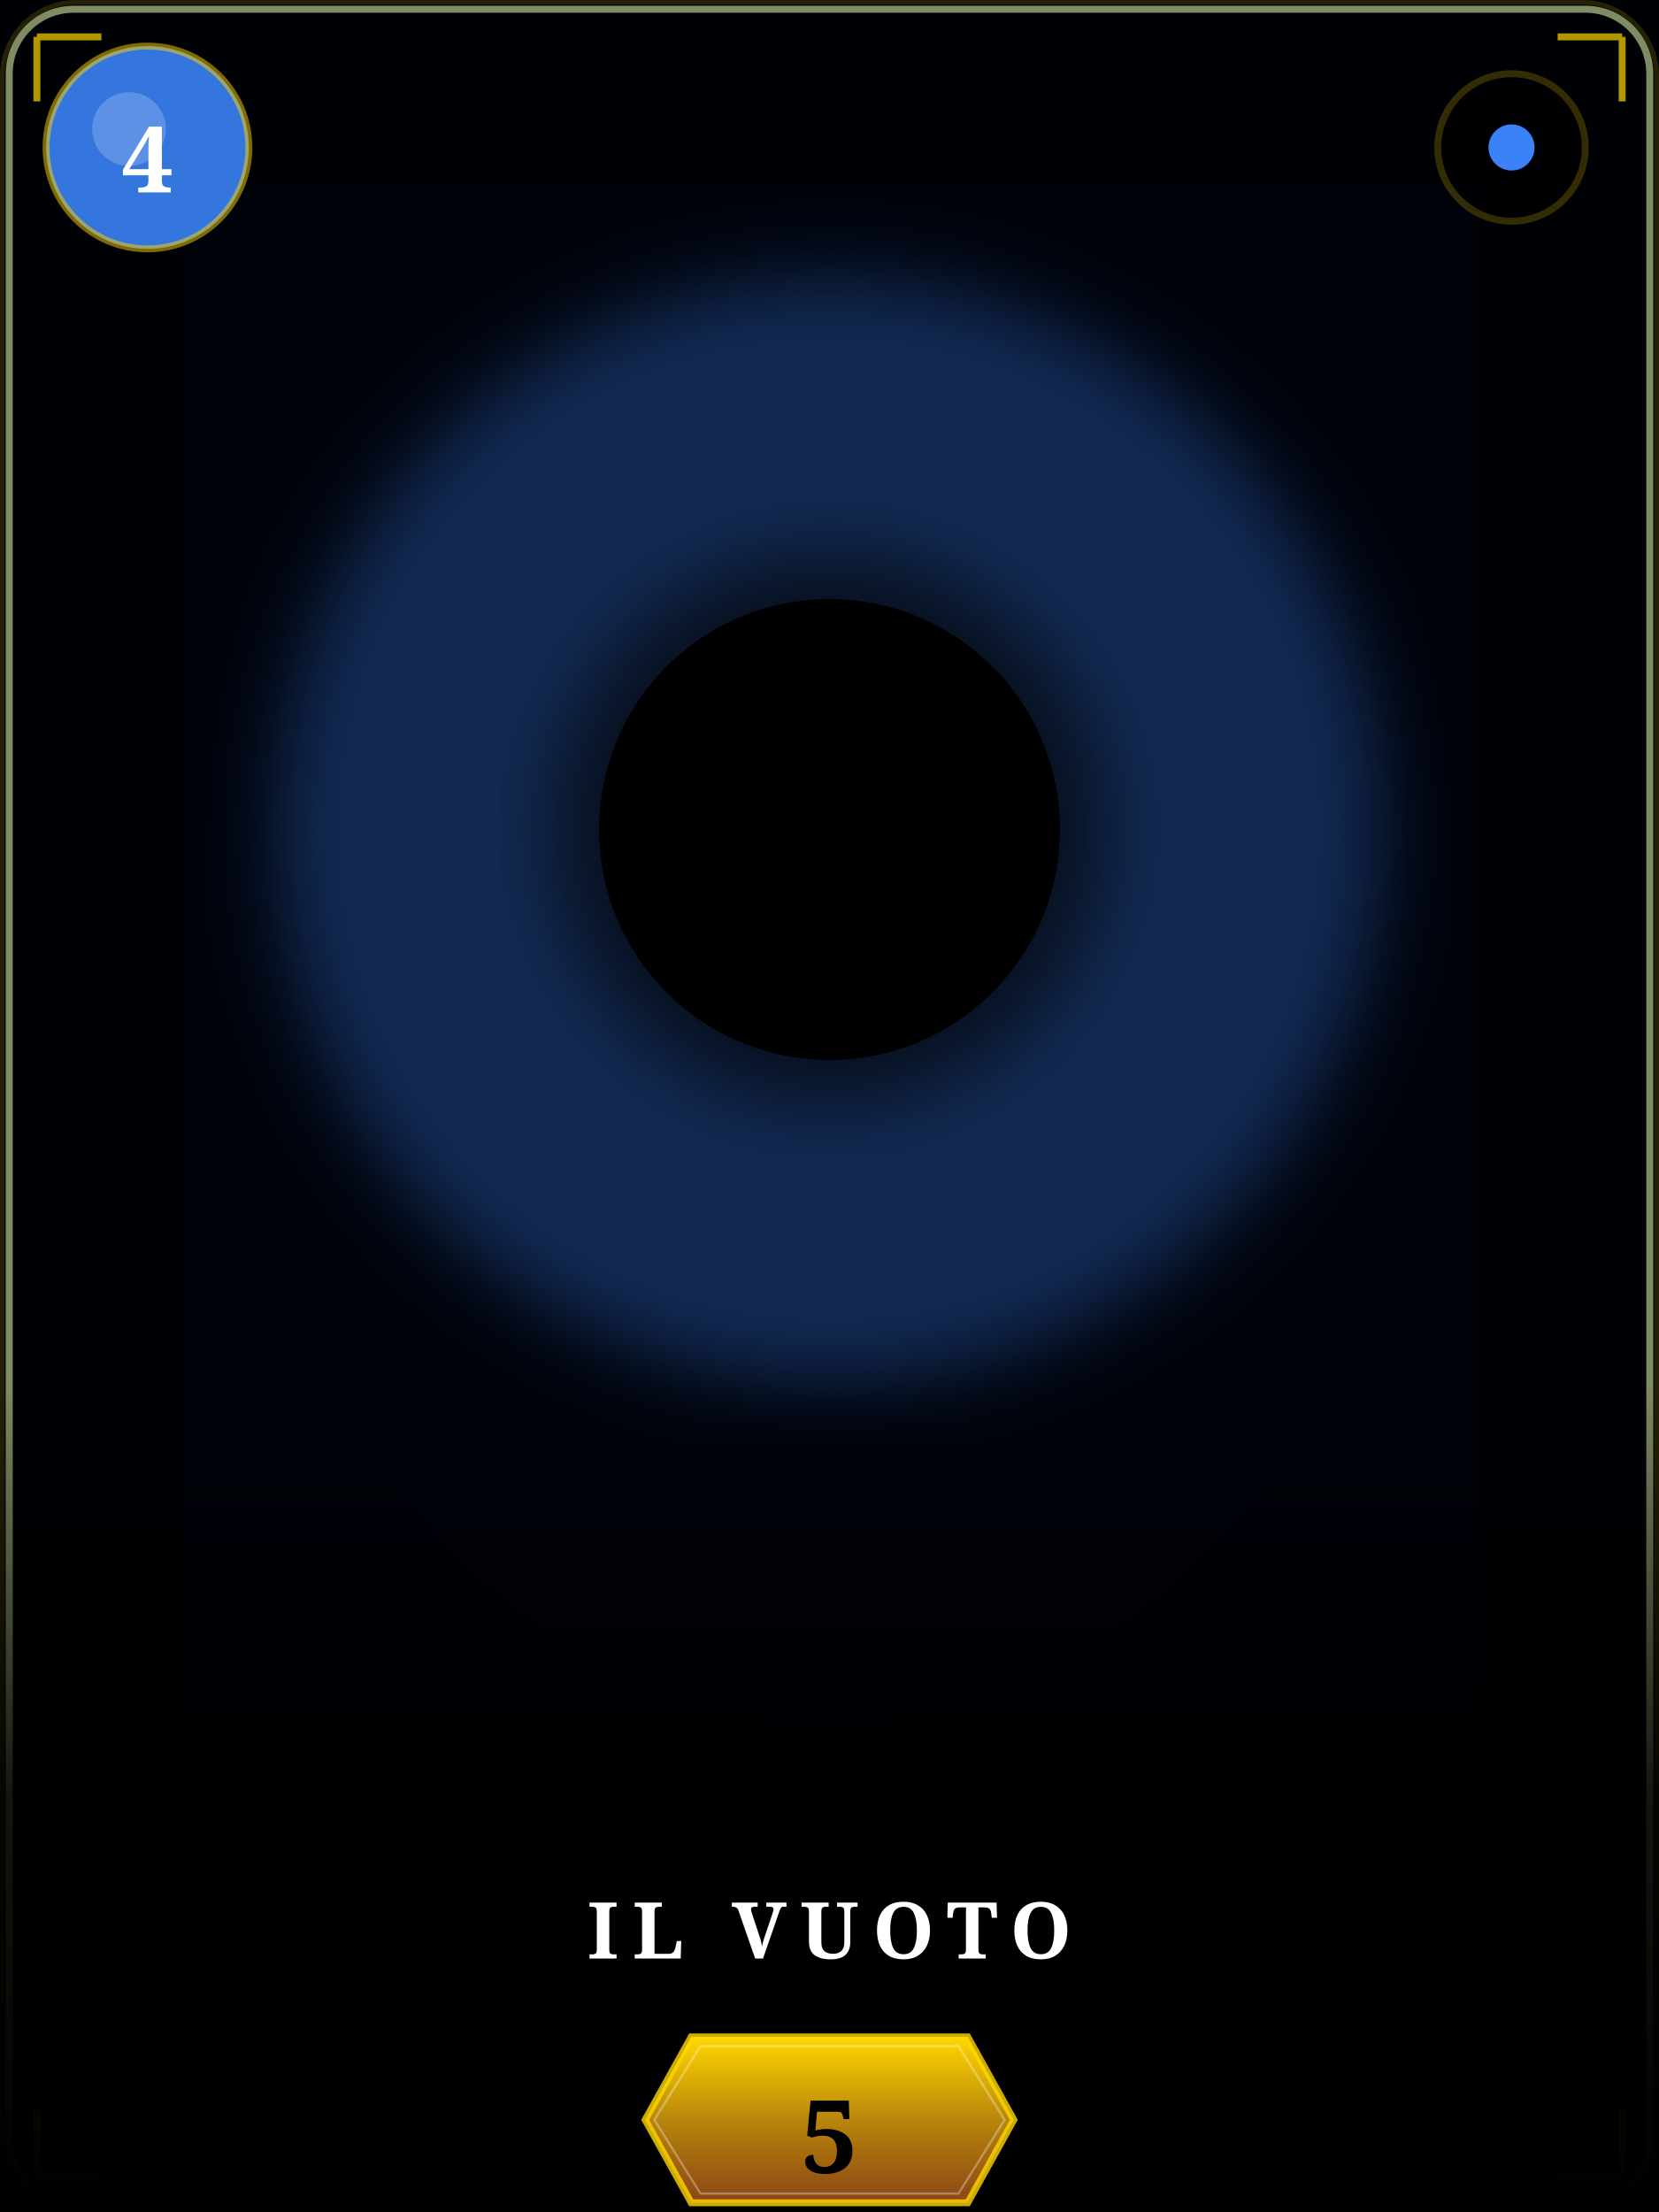
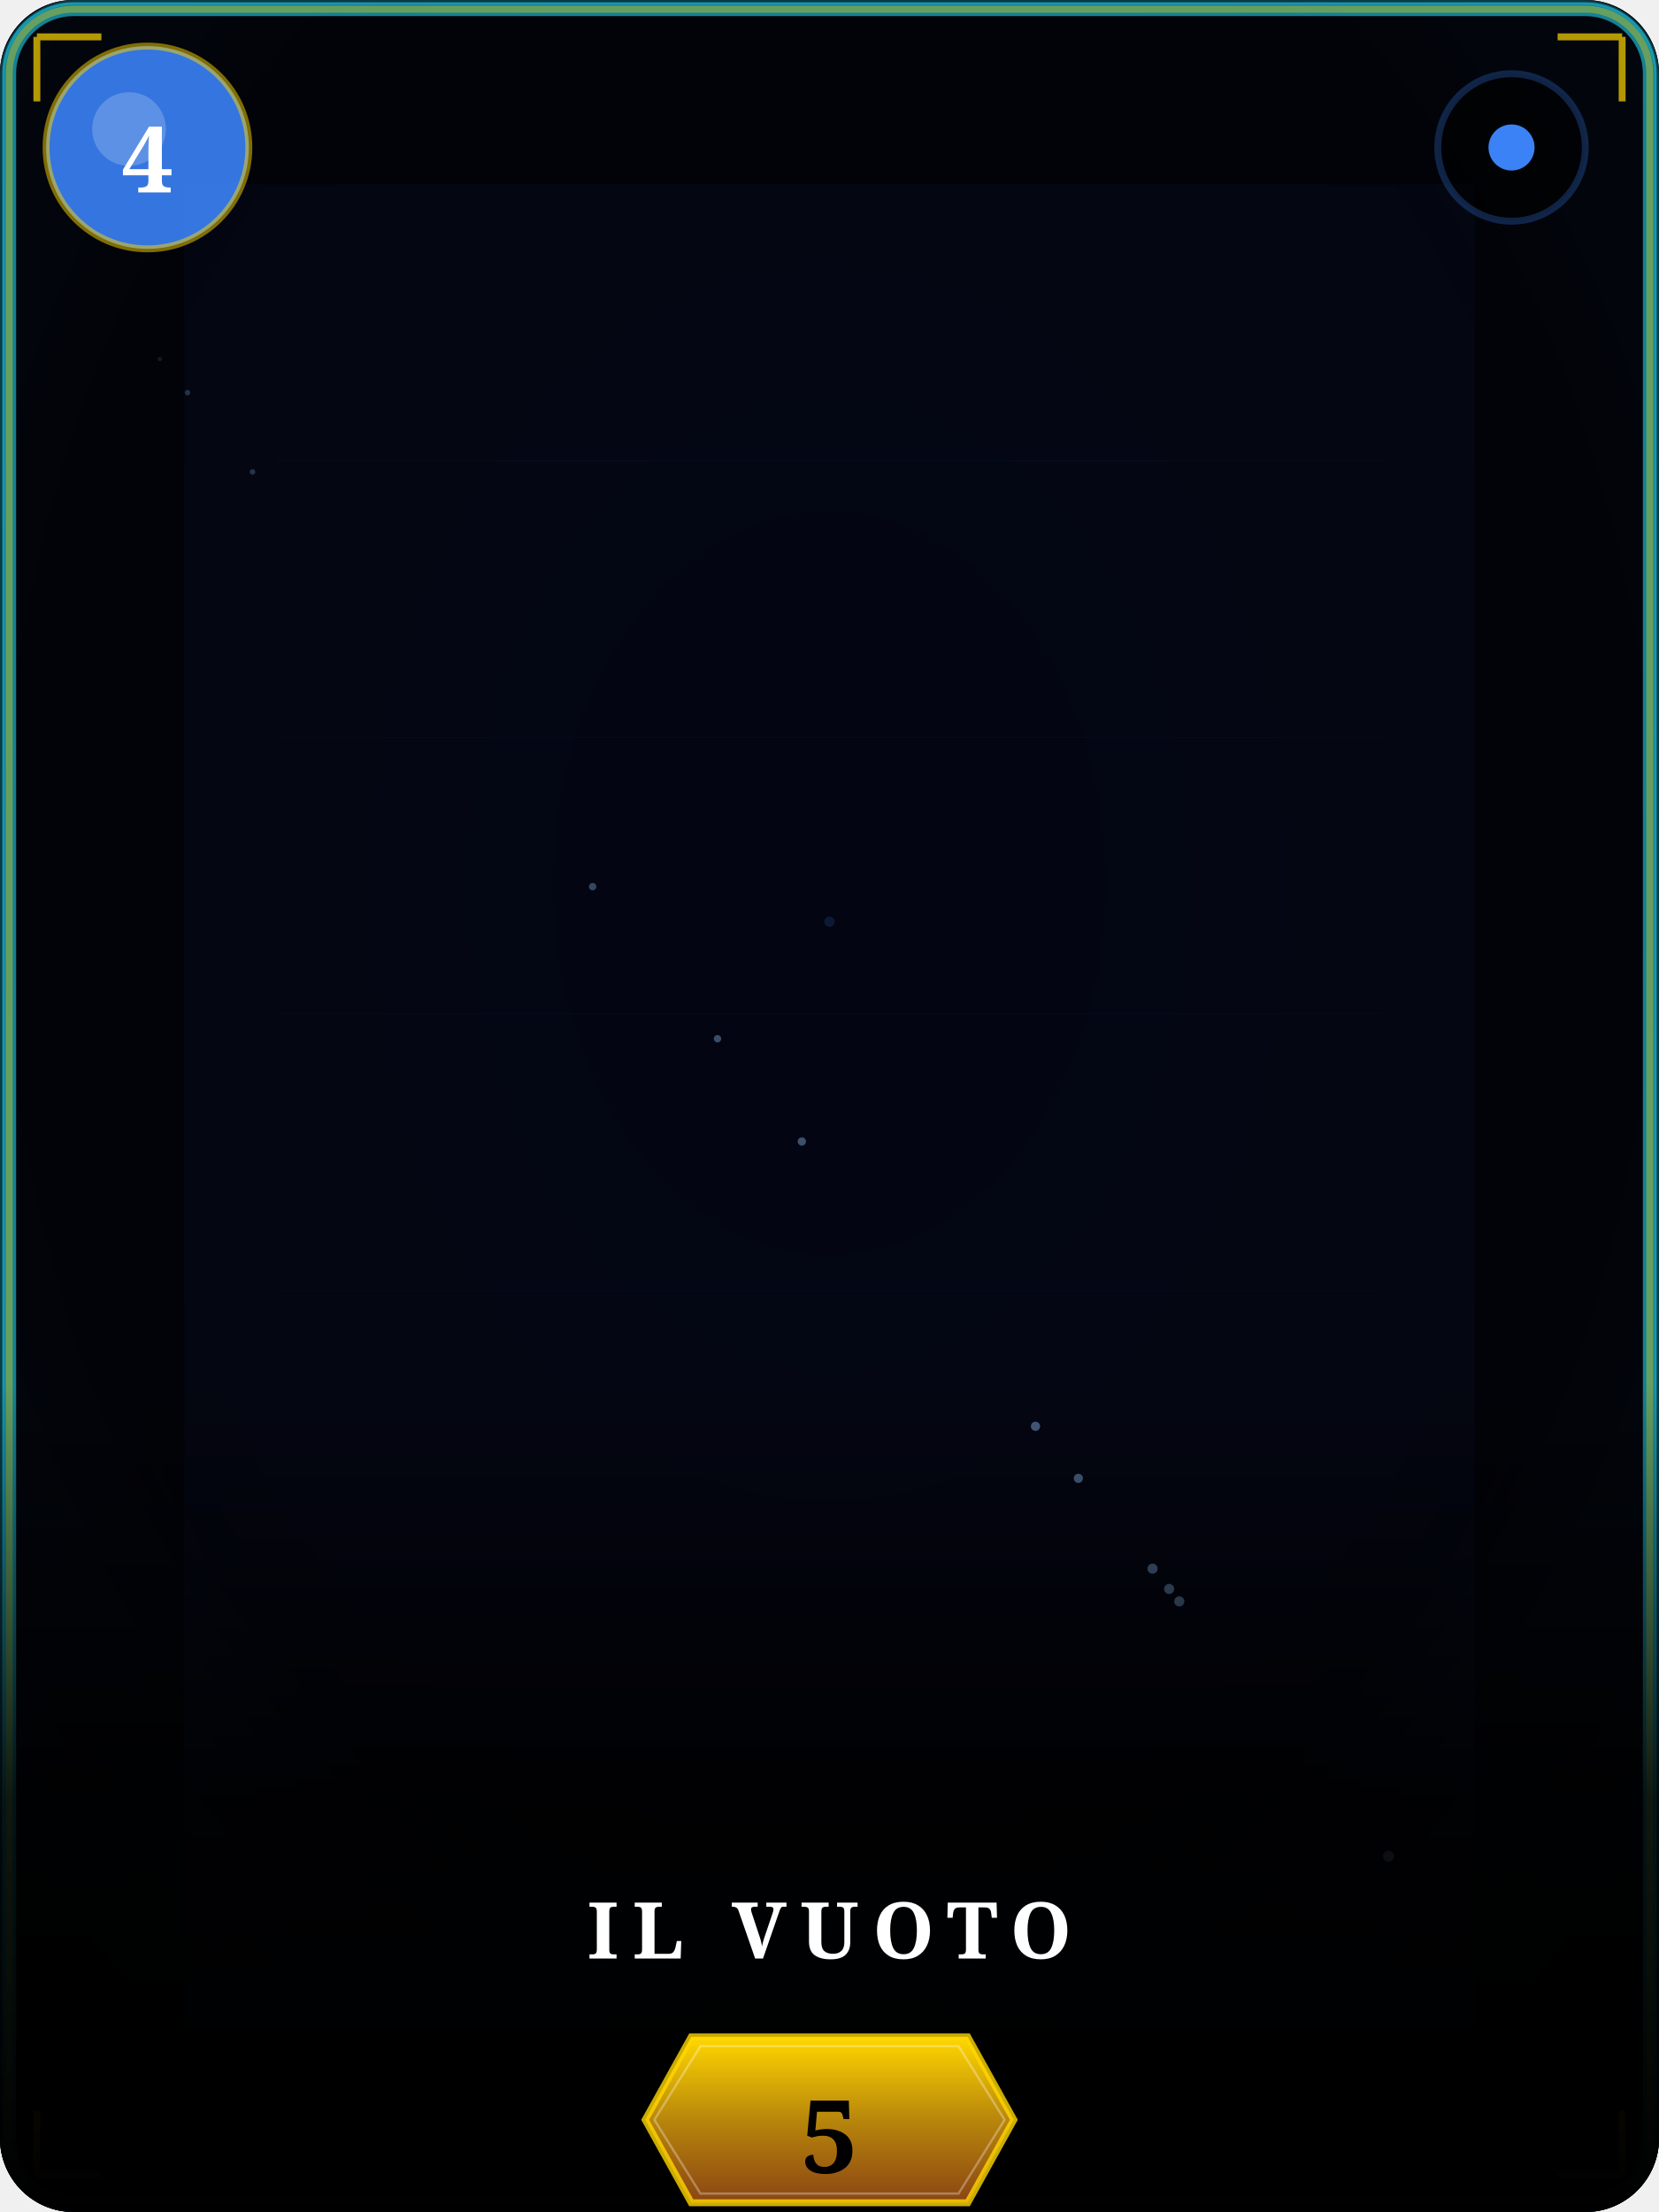
<svg xmlns="http://www.w3.org/2000/svg" viewBox="0 0 360 480" width="360" height="480">
  <defs>
-     <radialGradient id="v" cx="50%" cy="40%" r="75%">
-       <stop offset="0%" stop-color="#00030d" />
-       <stop offset="100%" stop-color="#00020a" />
+     <radialGradient id="bg_b1_vuoto" cx="50%" cy="40%" r="80%">
+       <stop offset="0%" stop-color="#3b82f608" />
+       <stop offset="60%" stop-color="#1e3a5f15" />
+       <stop offset="100%" stop-color="#050008" />
    </radialGradient>
-     <linearGradient id="tb" x1="0" y1="0" x2="0" y2="1">
+     <linearGradient id="tb_b1_vuoto" x1="0" y1="0" x2="0" y2="1">
      <stop offset="0%" stop-color="rgba(0,0,0,0)" />
      <stop offset="50%" stop-color="rgba(0,0,0,0.85)" />
      <stop offset="100%" stop-color="rgba(0,0,0,1)" />
    </linearGradient>
-     <linearGradient id="ph" x1="0" y1="0" x2="0" y2="1">
+     <linearGradient id="ph_b1_vuoto" x1="0" y1="0" x2="0" y2="1">
      <stop offset="0%" stop-color="#ffd700" />
      <stop offset="50%" stop-color="#b8860b" />
      <stop offset="100%" stop-color="#8b4513" />
    </linearGradient>
-     <filter id="g">
-       <feGaussianBlur stdDeviation="8" />
+     <filter id="g_b1_vuoto">
+       <feGaussianBlur stdDeviation="12" />
    </filter>
-     <filter id="g2">
-       <feGaussianBlur stdDeviation="4" />
+     <filter id="gm_b1_vuoto">
+       <feGaussianBlur stdDeviation="6" />
    </filter>
-     <filter id="g3">
-       <feGaussianBlur stdDeviation="15" />
+     <filter id="gs_b1_vuoto">
+       <feGaussianBlur stdDeviation="20" />
    </filter>
+     <clipPath id="c_b1_vuoto">
+       <rect x="0" y="0" width="360" height="480" rx="16" />
+     </clipPath>
  </defs>
-   <g clip-path="url(#c)">
-     <rect x="0" y="0" width="360" height="480" fill="#00030d" />
-     <rect x="0" y="0" width="360" height="480" fill="url(#v)" />
-     <circle cx="180" cy="180" r="120" fill="#3b82f6" opacity="0.3" filter="url(#g)" />
-     <circle cx="180" cy="180" r="60" fill="#000" opacity="0.6" filter="url(#g)" />
-     <circle cx="180" cy="180" r="50" fill="#000" opacity="1" />
-     <circle cx="180" cy="180" r="50" fill="none" opacity="1" />
-     <circle cx="180" cy="180" r="70" fill="none" opacity="1" />
-     <path d="M230,180 L270,180" fill="none" stroke="0.2" stroke-width="1" opacity="1" />
-     <path d="M205,223.301 L225,257.942" fill="none" stroke="0.2" stroke-width="1" opacity="1" />
-     <path d="M155,223.301 L135,257.942" fill="none" stroke="0.2" stroke-width="1" opacity="1" />
-     <path d="M130,180 L90,180" fill="none" stroke="0.2" stroke-width="1" opacity="1" />
-     <path d="M155,136.699 L135,102.058" fill="none" stroke="0.2" stroke-width="1" opacity="1" />
-     <path d="M205,136.699 L225,102.058" fill="none" stroke="0.2" stroke-width="1" opacity="1" />
-     <ellipse cx="180" cy="180" rx="30" ry="50" fill="rgba(0,0,0,0.5)" opacity="1" />
-     <rect x="0" y="0" width="360" height="480" fill="none" stroke="#000" stroke-width="80" opacity="0.5" rx="16" />
-     <rect x="0.5" y="0.5" width="359" height="479" fill="none" stroke="rgba(255,215,0,0.15)" stroke-width="1" rx="16" />
-     <rect x="2" y="2" width="356" height="476" fill="none" stroke="#60a5fa" stroke-width="1.5" rx="14" opacity="0.6" />
-     <rect x="2" y="2" width="356" height="476" fill="none" stroke="rgba(255,215,0,0.35)" stroke-width="1.5" rx="14" />
-     <path d="M 8 8 L 8 22 M 8 8 L 22 8" fill="none" stroke="rgba(255,215,0,0.7)" stroke-width="1.5" />
-     <path d="M 352 8 L 352 22 M 352 8 L 338 8" fill="none" stroke="rgba(255,215,0,0.7)" stroke-width="1.5" />
-     <path d="M 8 472 L 8 458 M 8 472 L 22 472" fill="none" stroke="rgba(255,215,0,0.7)" stroke-width="1.5" />
-     <path d="M 352 472 L 352 458 M 352 472 L 338 472" fill="none" stroke="rgba(255,215,0,0.7)" stroke-width="1.5" />
-     <circle cx="32" cy="32" r="22" fill="#3b82f6" opacity="0.9" />
-     <circle cx="32" cy="32" r="22" fill="none" stroke="rgba(255,215,0,0.5)" stroke-width="1.5" />
-     <circle cx="28" cy="28" r="8" fill="rgba(255,255,255,0.2)" />
-     <text x="32" y="34" text-anchor="middle" dominant-baseline="central" font-size="20" font-weight="900" fill="#fff" font-family="Cinzel,serif">4</text>
-     <circle cx="328" cy="32" r="16" fill="rgba(0,0,0,0.6)" stroke="rgba(255,215,0,0.2)" stroke-width="1.5" />
-     <circle cx="328" cy="32" r="5" fill="#3b82f6">
-       <animate attributeName="opacity" values="0.3;1;0.3" dur="2s" repeatCount="indefinite" />
+   <g clip-path="url(#c_b1_vuoto)">
+     <rect x="0" y="0" width="360" height="480" fill="#050008" />
+     <rect x="0" y="0" width="360" height="480" fill="url(#bg_b1_vuoto)" />
+     <rect x="0" y="0" width="360" height="480" fill="#000814" opacity="0.5" />
+     <circle cx="180" cy="200" r="1" fill="#3b82f6" opacity="0.15">
+       <animate attributeName="r" values="1;110;1" dur="8s" repeatCount="indefinite" />
    </circle>
-     <rect x="0" y="300" width="360" height="180" fill="url(#tb)" />
-     <text x="180" y="425" text-anchor="middle" font-size="17" fill="#fff" font-family="Cinzel,serif" font-weight="700" letter-spacing="3">IL VUOTO</text>
-     <text x="180" y="452" text-anchor="middle" font-size="8" fill="#60a5fa" font-family="Montserrat,sans-serif" letter-spacing="4" opacity="0.7">RARA</text>
-     <g transform="translate(180,460)">
-       <polygon points="-30,-18 30,-18 40,0 30,18 -30,18 -40,0" fill="url(#ph)" stroke="rgba(255,215,0,0.8)" stroke-width="1.5" />
-       <polygon points="-28,-16 28,-16 38,0 28,16 -28,16 -38,0" fill="none" stroke="rgba(255,255,255,0.3)" stroke-width="0.5" />
-       <text x="0" y="3" text-anchor="middle" dominant-baseline="central" font-size="22" font-weight="900" fill="#000" font-family="Cinzel,serif">5</text>
+     <circle cx="180" cy="200" r="1" fill="none" stroke="#3b82f6" stroke-width="0.3" opacity="0.08">
+       <animate attributeName="r" values="1;130;1" dur="10s" repeatCount="indefinite" />
+     </circle>
+     <line x1="60" y1="100" x2="300" y2="100" stroke="#3b82f6" stroke-width="0.15" opacity="0.060" />
+     <line x1="60" y1="160" x2="300" y2="160" stroke="#3b82f6" stroke-width="0.15" opacity="0.050" />
+     <line x1="60" y1="220" x2="300" y2="220" stroke="#3b82f6" stroke-width="0.15" opacity="0.040" />
+     <line x1="60" y1="280" x2="300" y2="280" stroke="#3b82f6" stroke-width="0.15" opacity="0.030" />
+     <line x1="60" y1="340" x2="300" y2="340" stroke="#3b82f6" stroke-width="0.15" opacity="0.020" />
+     <g clip-path="url(#c_b1_vuoto)">
+       <circle cx="54.8" cy="102.4" r="0.6" fill="#93c5fd" opacity="0.24" />
+       <circle cx="34.7" cy="77.9" r="0.5" fill="#93c5fd" opacity="0.22" />
+       <circle cx="155.7" cy="225.4" r="0.8" fill="#93c5fd" opacity="0.37" />
+       <circle cx="174.0" cy="247.7" r="0.9" fill="#93c5fd" opacity="0.39" />
+       <circle cx="224.7" cy="309.5" r="1.0" fill="#93c5fd" opacity="0.46" />
+       <circle cx="253.7" cy="344.8" r="1.1" fill="#93c5fd" opacity="0.49" />
+       <circle cx="301.3" cy="402.8" r="1.2" fill="#93c5fd" opacity="0.55" />
+       <circle cx="40.7" cy="85.2" r="0.6" fill="#93c5fd" opacity="0.23" />
+       <circle cx="128.6" cy="192.4" r="0.8" fill="#93c5fd" opacity="0.34" />
+       <circle cx="250.1" cy="340.4" r="1.1" fill="#93c5fd" opacity="0.49" />
+       <circle cx="255.9" cy="347.5" r="1.1" fill="#93c5fd" opacity="0.49" />
+       <circle cx="234.0" cy="320.8" r="1.0" fill="#93c5fd" opacity="0.47" />
+       <rect x="0" y="0" width="360" height="480" fill="none" stroke="#000" stroke-width="80" opacity="0.5" rx="16" />
+       <rect x="0.5" y="0.5" width="359" height="479" fill="none" stroke="#22d3ee44" stroke-width="1" rx="16" />
+       <rect x="2" y="2" width="356" height="476" fill="none" stroke="#22d3ee" stroke-width="3" rx="14" opacity="0.6" />
+       <rect x="2" y="2" width="356" height="476" fill="none" stroke="rgba(255,215,0,0.35)" stroke-width="1.5" rx="14" />
+       <path d="M 8 8 L 8 22 M 8 8 L 22 8" fill="none" stroke="rgba(255,215,0,0.7)" stroke-width="1.5" />
+       <path d="M 352 8 L 352 22 M 352 8 L 338 8" fill="none" stroke="rgba(255,215,0,0.7)" stroke-width="1.5" />
+       <path d="M 8 472 L 8 458 M 8 472 L 22 472" fill="none" stroke="rgba(255,215,0,0.7)" stroke-width="1.5" />
+       <path d="M 352 472 L 352 458 M 352 472 L 338 472" fill="none" stroke="rgba(255,215,0,0.7)" stroke-width="1.5" />
+       <circle cx="32" cy="32" r="22" fill="#3b82f6" opacity="0.9" />
+       <circle cx="32" cy="32" r="22" fill="none" stroke="rgba(255,215,0,0.5)" stroke-width="1.5" />
+       <circle cx="28" cy="28" r="8" fill="rgba(255,255,255,0.2)" />
+       <text x="32" y="34" text-anchor="middle" dominant-baseline="central" font-size="20" font-weight="900" fill="#fff" font-family="Cinzel,serif">4</text>
+       <circle cx="328" cy="32" r="16" fill="rgba(0,0,0,0.6)" stroke="#3b82f644" stroke-width="1.5" />
+       <circle cx="328" cy="32" r="5" fill="#3b82f6">
+         <animate attributeName="opacity" values="0.3;1;0.3" dur="1.8s" repeatCount="indefinite" />
+       </circle>
+       <rect x="0" y="300" width="360" height="180" fill="url(#tb_b1_vuoto)" />
+       <text x="180" y="425" text-anchor="middle" font-size="17" fill="#fff" font-family="Cinzel,serif" font-weight="700" letter-spacing="3">IL VUOTO</text>
+       <text x="180" y="452" text-anchor="middle" font-size="8" fill="#22d3ee" font-family="Montserrat,sans-serif" letter-spacing="4" opacity="0.7">RARA</text>
+       <g transform="translate(180,460)">
+         <polygon points="-30,-18 30,-18 40,0 30,18 -30,18 -40,0" fill="url(#ph_b1_vuoto)" stroke="rgba(255,215,0,0.8)" stroke-width="1.5" />
+         <polygon points="-28,-16 28,-16 38,0 28,16 -28,16 -38,0" fill="none" stroke="rgba(255,255,255,0.3)" stroke-width="0.5" />
+         <text x="0" y="3" text-anchor="middle" dominant-baseline="central" font-size="22" font-weight="900" fill="#000" font-family="Cinzel,serif">5</text>
+       </g>
    </g>
  </g>
</svg>
